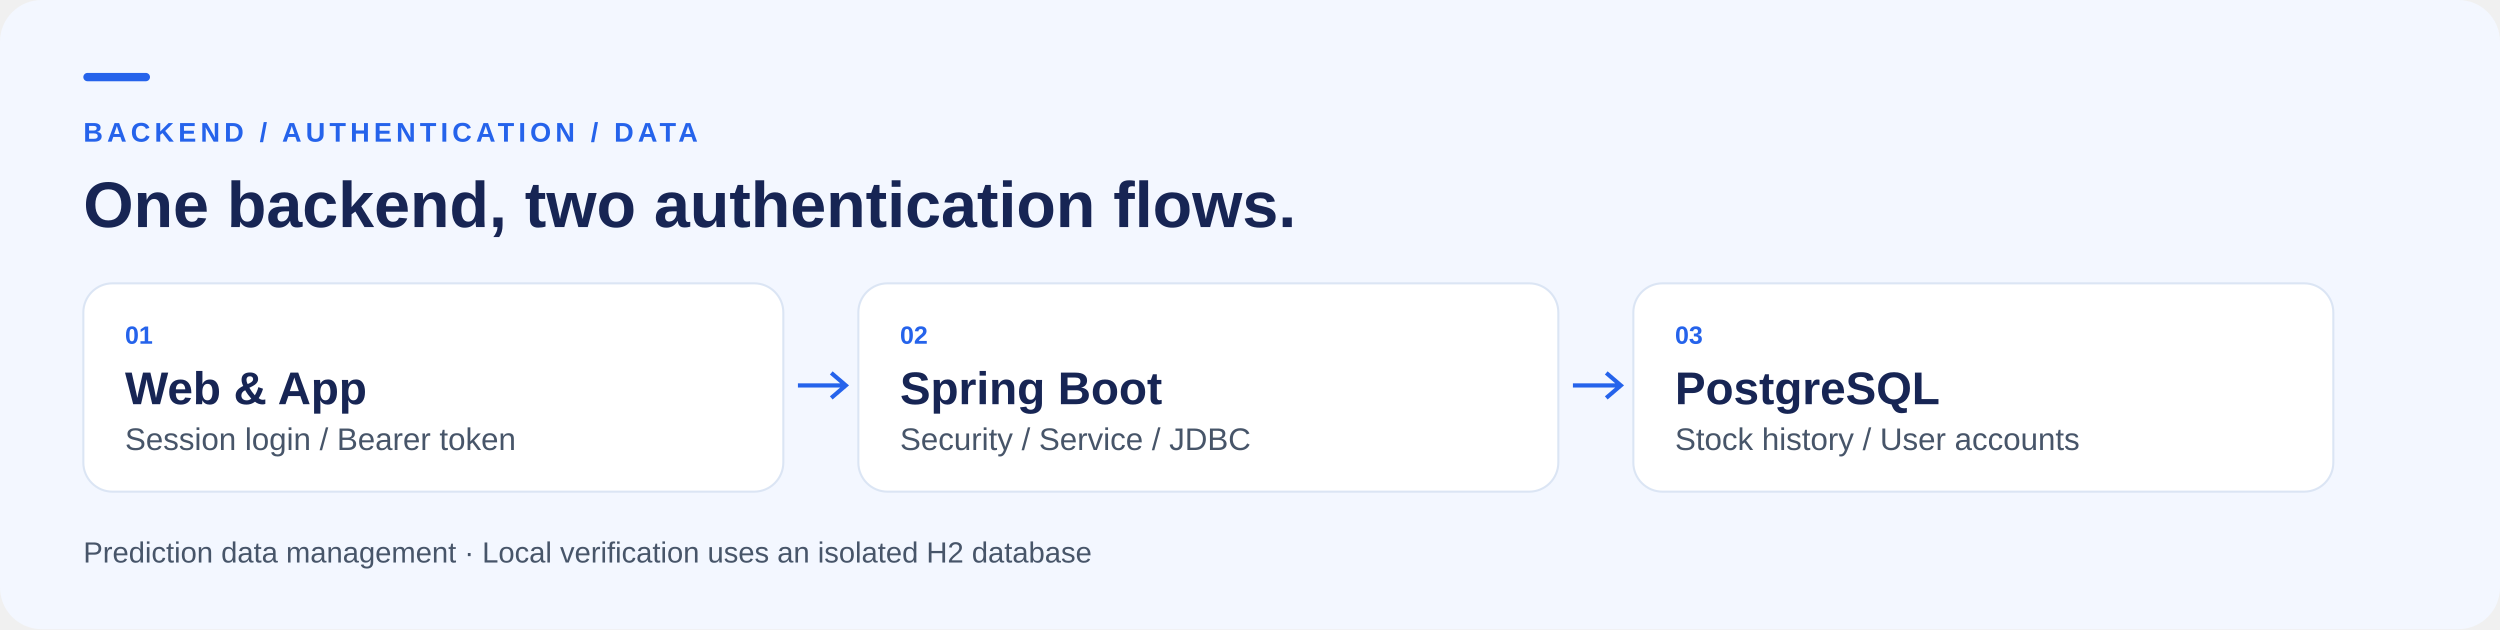
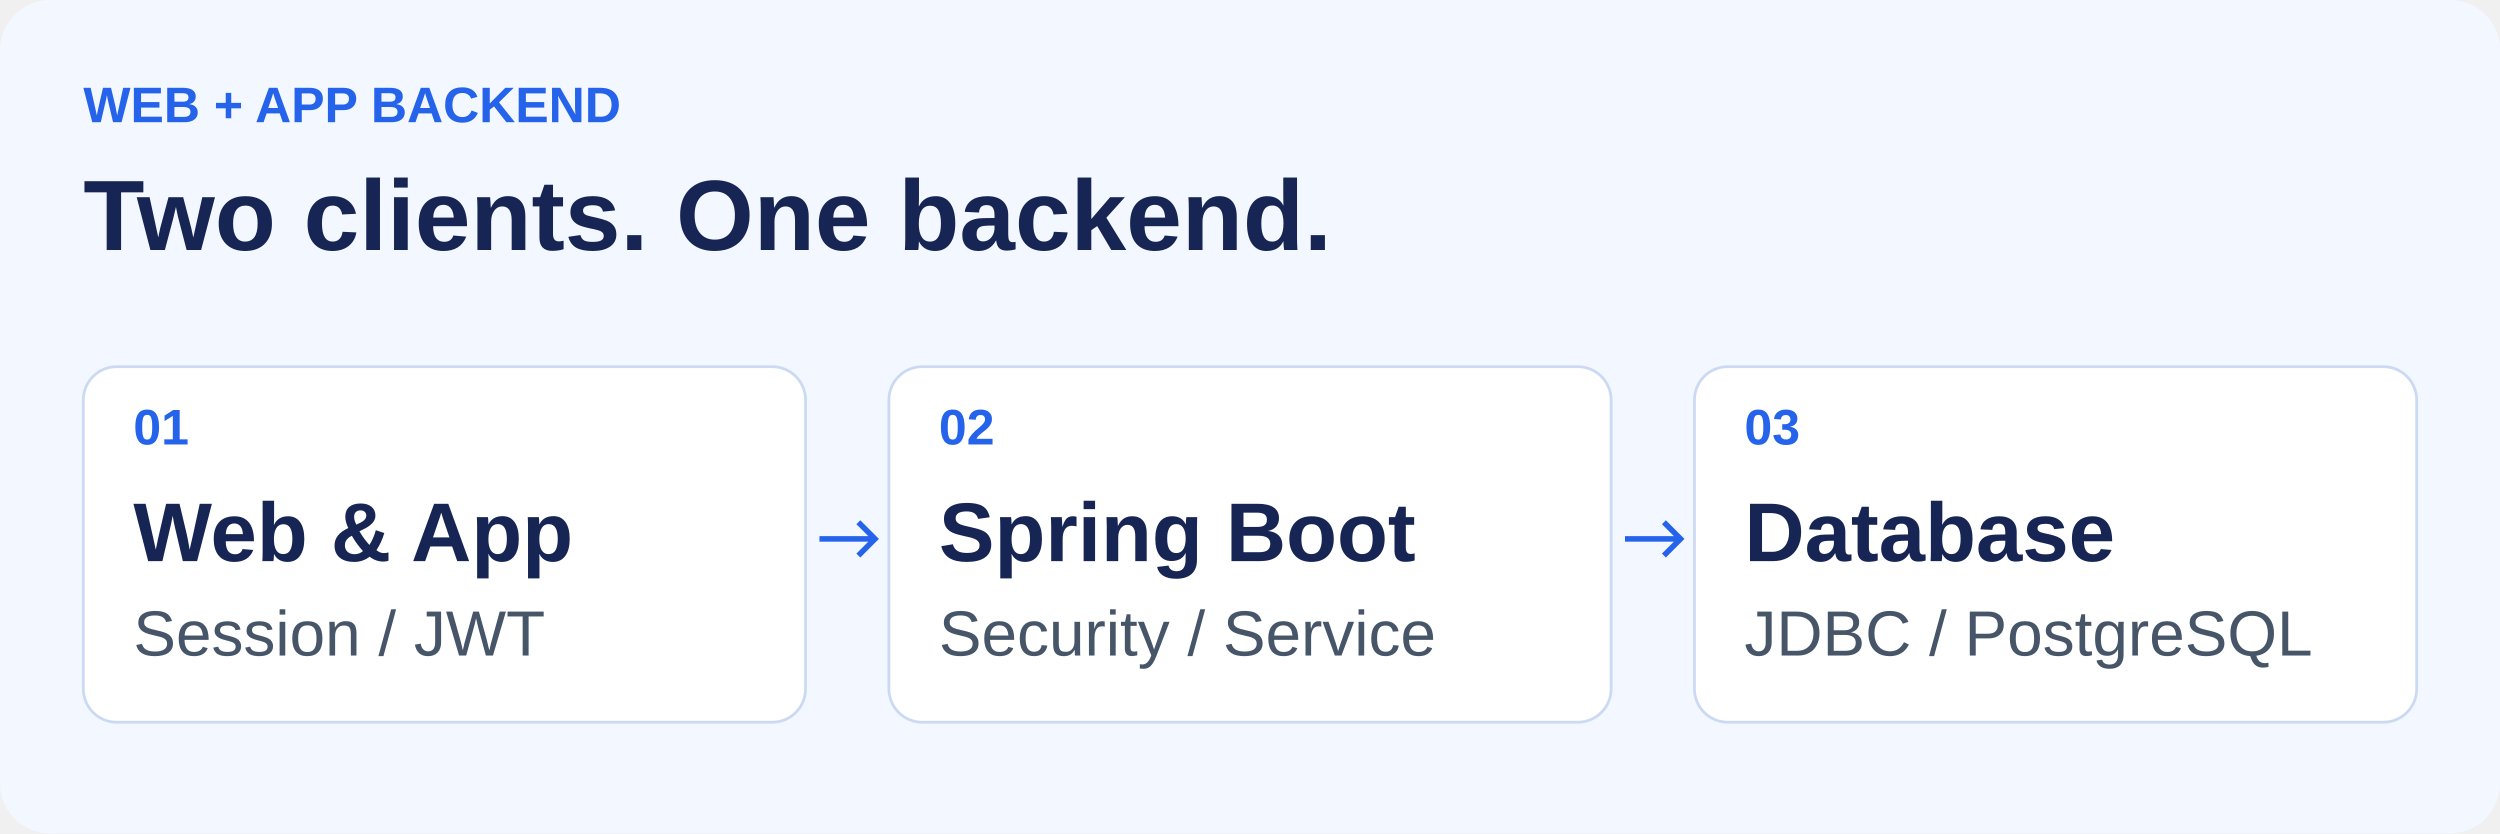
- <svg xmlns="http://www.w3.org/2000/svg" width="1200" height="302" viewBox="0 0 1200 302" role="img" aria-labelledby="title desc">
-   <style>text{font-family:Arial,Helvetica,sans-serif}.eyebrow{font-size:13px;font-weight:700;letter-spacing:2px;fill:#2563eb}.title{font-size:31px;font-weight:700;fill:#172554}.number{font-size:12px;font-weight:700;fill:#2563eb}.node{font-size:22px;font-weight:700;fill:#172554}.detail{font-size:15px;fill:#475569}.footer{font-size:14px;fill:#475569}</style>
-   <rect width="1200" height="302" rx="20" fill="#f3f7ff" />
-   <rect x="40" y="35" width="32" height="4" rx="2" fill="#2563eb" />
-   <text x="40" y="68" class="eyebrow">BACKEND / AUTHENTICATION / DATA</text>
-   <text x="40" y="109" class="title">One backend, two authentication flows.</text>
-   <rect x="40" y="136" width="336" height="100" rx="14" fill="#ffffff" stroke="#dbe5f4" />
-   <text x="60" y="165" class="number">01</text>
-   <text x="60" y="194" class="node">Web &amp; App</text>
-   <text x="60" y="216" class="detail">Session login / Bearer token</text>
-   <path d="M 383 185 h 23 m -7 -6 l 7 6 -7 6" fill="none" stroke="#2563eb" stroke-width="2" />
-   <rect x="412" y="136" width="336" height="100" rx="14" fill="#ffffff" stroke="#dbe5f4" />
-   <text x="432" y="165" class="number">02</text>
-   <text x="432" y="194" class="node">Spring Boot</text>
-   <text x="432" y="216" class="detail">Security / Service / JDBC</text>
-   <path d="M 755 185 h 23 m -7 -6 l 7 6 -7 6" fill="none" stroke="#2563eb" stroke-width="2" />
-   <rect x="784" y="136" width="336" height="100" rx="14" fill="#ffffff" stroke="#dbe5f4" />
-   <text x="804" y="165" class="number">03</text>
-   <text x="804" y="194" class="node">PostgreSQL</text>
-   <text x="804" y="216" class="detail">Stock history / User accounts</text>
-   <text x="40" y="270" class="footer">Prediction data management  ·  Local verification uses an isolated H2 database</text>
+ <svg xmlns="http://www.w3.org/2000/svg" width="900" height="300" viewBox="0 0 900 300" role="img" aria-labelledby="title">
+   <style>text{font-family:Arial,Helvetica,sans-serif}</style>
+   <rect width="900" height="300" rx="18" fill="#f3f7ff" />
+   <text x="30" y="44" font-size="18" font-weight="700" fill="#2563eb">WEB + APP BACKEND</text>
+   <text x="30" y="90" font-size="36" font-weight="700" fill="#172554">Two clients. One backend.</text>
+   <rect x="30" y="132" width="260" height="128" rx="12" fill="white" stroke="#cbdaf2" />
+   <text x="48" y="160" font-size="18" font-weight="700" fill="#2563eb">01</text>
+   <text x="48" y="202" font-size="30" font-weight="700" fill="#172554">Web &amp; App</text>
+   <text x="48" y="236" font-size="23" fill="#475569">Session / JWT</text>
+   <path d="M 295 194 h 20 m -6 -6 l 6 6 -6 6" fill="none" stroke="#2563eb" stroke-width="2" />
+   <rect x="320" y="132" width="260" height="128" rx="12" fill="white" stroke="#cbdaf2" />
+   <text x="338" y="160" font-size="18" font-weight="700" fill="#2563eb">02</text>
+   <text x="338" y="202" font-size="30" font-weight="700" fill="#172554">Spring Boot</text>
+   <text x="338" y="236" font-size="23" fill="#475569">Security / Service</text>
+   <path d="M 585 194 h 20 m -6 -6 l 6 6 -6 6" fill="none" stroke="#2563eb" stroke-width="2" />
+   <rect x="610" y="132" width="260" height="128" rx="12" fill="white" stroke="#cbdaf2" />
+   <text x="628" y="160" font-size="18" font-weight="700" fill="#2563eb">03</text>
+   <text x="628" y="202" font-size="30" font-weight="700" fill="#172554">Database</text>
+   <text x="628" y="236" font-size="23" fill="#475569">JDBC / PostgreSQL</text>
</svg>
